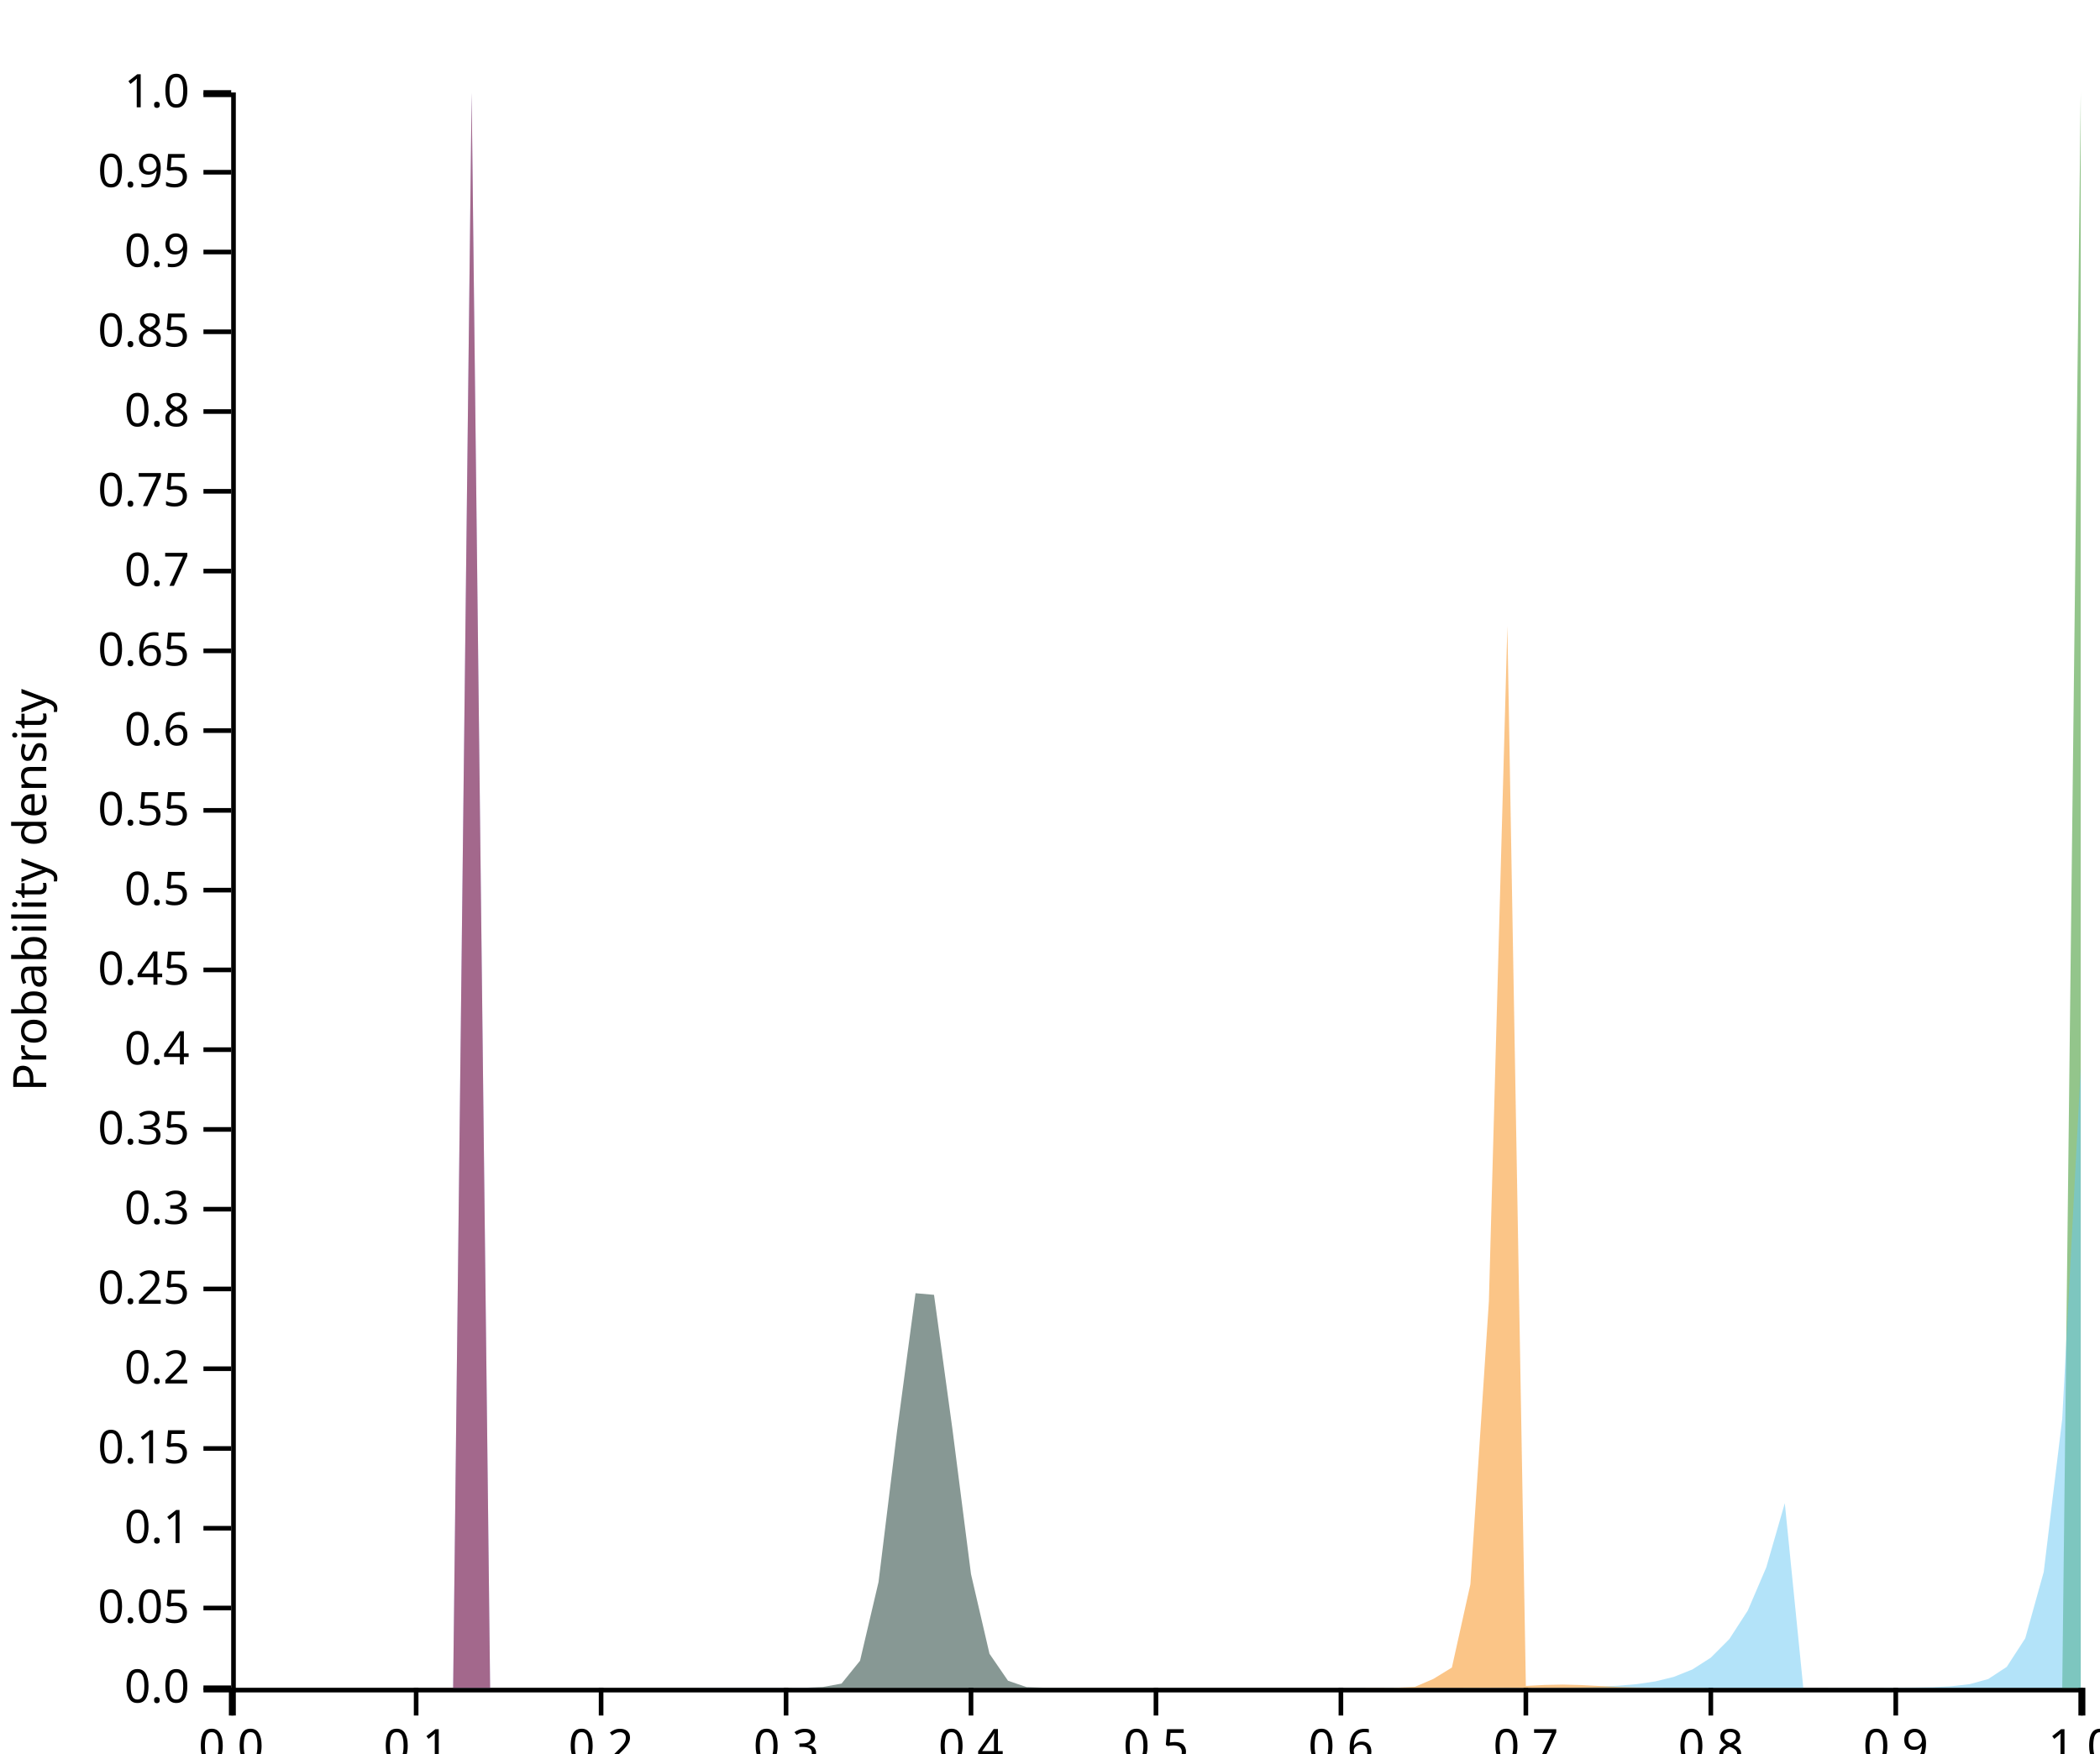
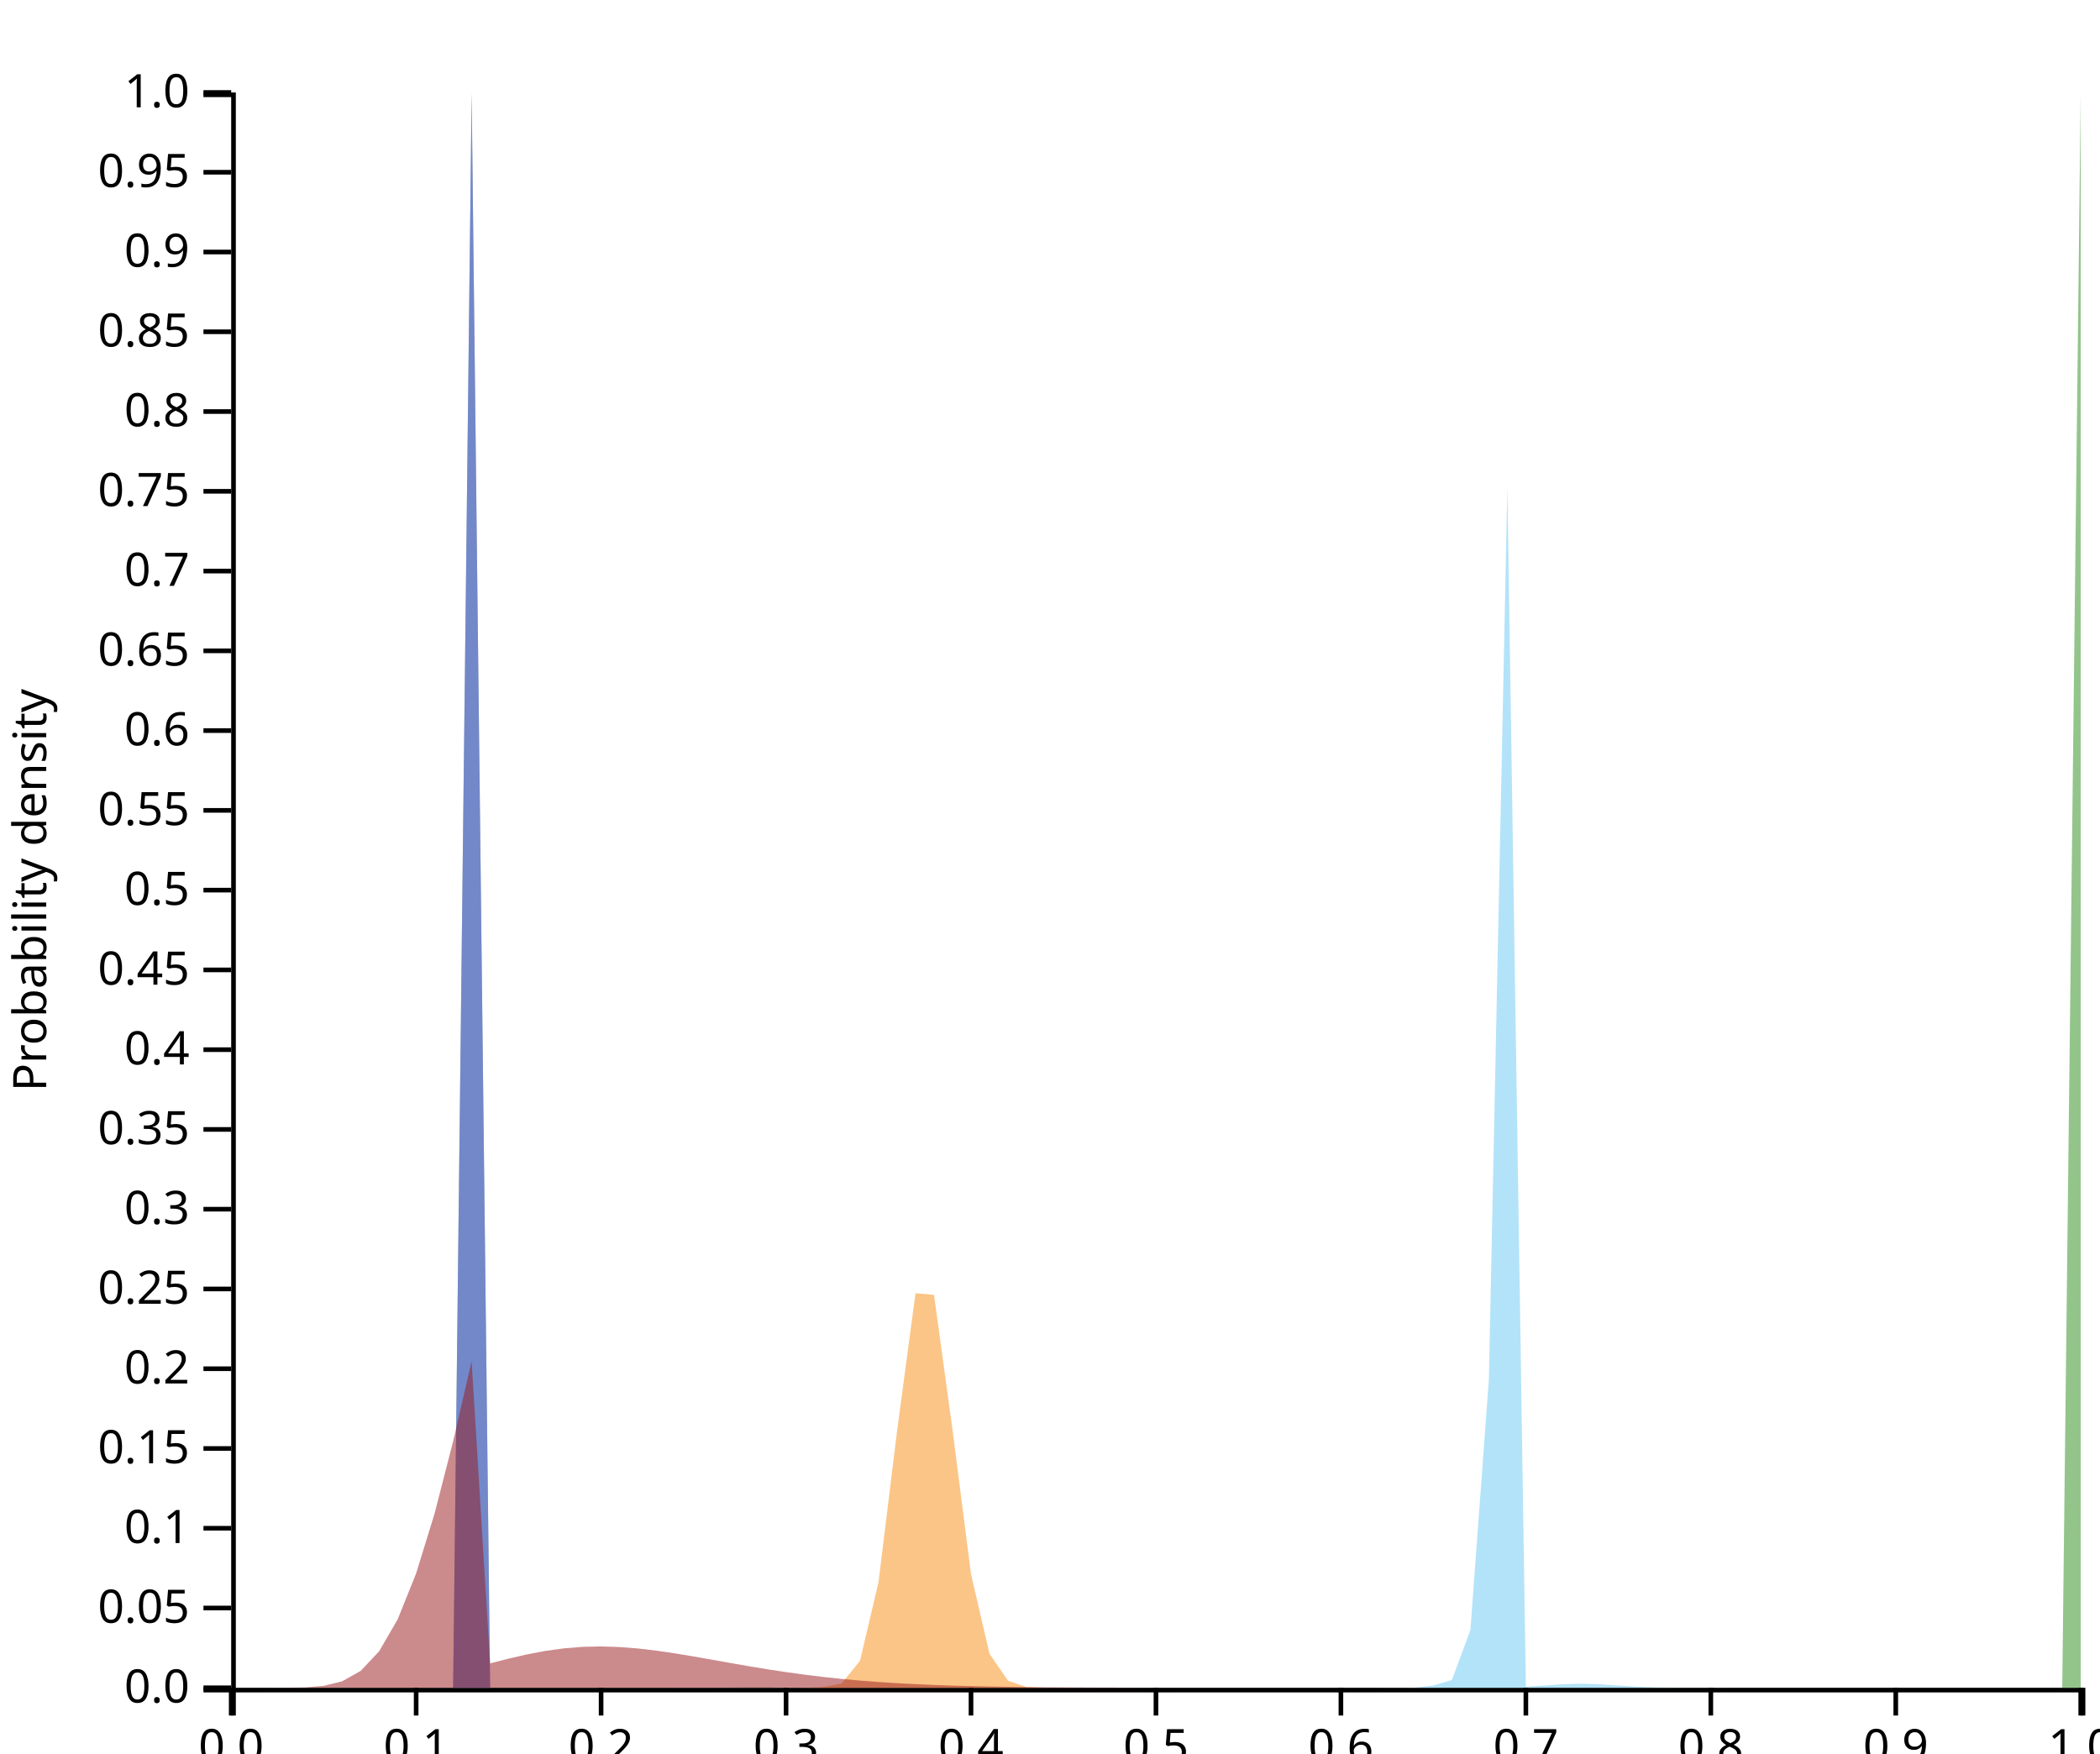
<svg xmlns="http://www.w3.org/2000/svg" baseProfile="full" version="1.1">
  <g fill="none" font-family="sans-serif" font-size="10" text-anchor="middle" transform="translate(0 365)">
    <path class="domain" d="M50.5,6V0.5H450.5V6" stroke="currentColor" />
    <g class="tick" opacity="1" transform="translate(50.0)">
      <line stroke="currentColor" y2="6" />
      <text dy="0.71em" fill="currentColor" y="9">0.0</text>
    </g>
    <g class="tick" opacity="1" transform="translate(90.0)">
      <line stroke="currentColor" y2="6" />
      <text dy="0.71em" fill="currentColor" y="9">0.1</text>
    </g>
    <g class="tick" opacity="1" transform="translate(130.0)">
      <line stroke="currentColor" y2="6" />
      <text dy="0.71em" fill="currentColor" y="9">0.2</text>
    </g>
    <g class="tick" opacity="1" transform="translate(170.0)">
      <line stroke="currentColor" y2="6" />
      <text dy="0.71em" fill="currentColor" y="9">0.3</text>
    </g>
    <g class="tick" opacity="1" transform="translate(210.0)">
      <line stroke="currentColor" y2="6" />
      <text dy="0.71em" fill="currentColor" y="9">0.4</text>
    </g>
    <g class="tick" opacity="1" transform="translate(250.0)">
      <line stroke="currentColor" y2="6" />
      <text dy="0.71em" fill="currentColor" y="9">0.5</text>
    </g>
    <g class="tick" opacity="1" transform="translate(290.0)">
      <line stroke="currentColor" y2="6" />
      <text dy="0.71em" fill="currentColor" y="9">0.6</text>
    </g>
    <g class="tick" opacity="1" transform="translate(330.0)">
      <line stroke="currentColor" y2="6" />
      <text dy="0.71em" fill="currentColor" y="9">0.7</text>
    </g>
    <g class="tick" opacity="1" transform="translate(370.0)">
      <line stroke="currentColor" y2="6" />
      <text dy="0.71em" fill="currentColor" y="9">0.8</text>
    </g>
    <g class="tick" opacity="1" transform="translate(410.0)">
      <line stroke="currentColor" y2="6" />
      <text dy="0.71em" fill="currentColor" y="9">0.9</text>
    </g>
    <g class="tick" opacity="1" transform="translate(450.0)">
      <line stroke="currentColor" y2="6" />
      <text dy="0.71em" fill="currentColor" y="9">1.0</text>
    </g>
  </g>
  <g fill="none" font-family="sans-serif" font-size="10" text-anchor="end" transform="translate(50 0)">
    <path class="domain" d="M-6,365.5H0.5V20.5H-6" stroke="currentColor" />
    <g class="tick" opacity="1" transform="translate(0, 365.0)">
      <line stroke="currentColor" x2="-6" />
      <text dy="0.32em" fill="currentColor" x="-9">0.0</text>
    </g>
    <g class="tick" opacity="1" transform="translate(0, 347.75)">
      <line stroke="currentColor" x2="-6" />
      <text dy="0.32em" fill="currentColor" x="-9">0.05</text>
    </g>
    <g class="tick" opacity="1" transform="translate(0, 330.5)">
      <line stroke="currentColor" x2="-6" />
      <text dy="0.32em" fill="currentColor" x="-9">0.1</text>
    </g>
    <g class="tick" opacity="1" transform="translate(0, 313.25)">
      <line stroke="currentColor" x2="-6" />
      <text dy="0.32em" fill="currentColor" x="-9">0.15</text>
    </g>
    <g class="tick" opacity="1" transform="translate(0, 296.0)">
      <line stroke="currentColor" x2="-6" />
      <text dy="0.32em" fill="currentColor" x="-9">0.2</text>
    </g>
    <g class="tick" opacity="1" transform="translate(0, 278.75)">
      <line stroke="currentColor" x2="-6" />
      <text dy="0.32em" fill="currentColor" x="-9">0.25</text>
    </g>
    <g class="tick" opacity="1" transform="translate(0, 261.5)">
      <line stroke="currentColor" x2="-6" />
      <text dy="0.32em" fill="currentColor" x="-9">0.3</text>
    </g>
    <g class="tick" opacity="1" transform="translate(0, 244.25)">
      <line stroke="currentColor" x2="-6" />
      <text dy="0.32em" fill="currentColor" x="-9">0.35</text>
    </g>
    <g class="tick" opacity="1" transform="translate(0, 227.0)">
      <line stroke="currentColor" x2="-6" />
      <text dy="0.32em" fill="currentColor" x="-9">0.4</text>
    </g>
    <g class="tick" opacity="1" transform="translate(0, 209.75)">
      <line stroke="currentColor" x2="-6" />
      <text dy="0.32em" fill="currentColor" x="-9">0.45</text>
    </g>
    <g class="tick" opacity="1" transform="translate(0, 192.5)">
      <line stroke="currentColor" x2="-6" />
      <text dy="0.32em" fill="currentColor" x="-9">0.5</text>
    </g>
    <g class="tick" opacity="1" transform="translate(0, 175.25)">
      <line stroke="currentColor" x2="-6" />
      <text dy="0.32em" fill="currentColor" x="-9">0.55</text>
    </g>
    <g class="tick" opacity="1" transform="translate(0, 158.0)">
      <line stroke="currentColor" x2="-6" />
      <text dy="0.32em" fill="currentColor" x="-9">0.6</text>
    </g>
    <g class="tick" opacity="1" transform="translate(0, 140.75)">
      <line stroke="currentColor" x2="-6" />
      <text dy="0.32em" fill="currentColor" x="-9">0.65</text>
    </g>
    <g class="tick" opacity="1" transform="translate(0, 123.5)">
      <line stroke="currentColor" x2="-6" />
      <text dy="0.32em" fill="currentColor" x="-9">0.7</text>
    </g>
    <g class="tick" opacity="1" transform="translate(0, 106.25)">
      <line stroke="currentColor" x2="-6" />
      <text dy="0.32em" fill="currentColor" x="-9">0.75</text>
    </g>
    <g class="tick" opacity="1" transform="translate(0, 89.0)">
      <line stroke="currentColor" x2="-6" />
      <text dy="0.32em" fill="currentColor" x="-9">0.8</text>
    </g>
    <g class="tick" opacity="1" transform="translate(0, 71.75)">
      <line stroke="currentColor" x2="-6" />
      <text dy="0.32em" fill="currentColor" x="-9">0.85</text>
    </g>
    <g class="tick" opacity="1" transform="translate(0, 54.5)">
      <line stroke="currentColor" x2="-6" />
      <text dy="0.32em" fill="currentColor" x="-9">0.9</text>
    </g>
    <g class="tick" opacity="1" transform="translate(0, 37.25)">
      <line stroke="currentColor" x2="-6" />
      <text dy="0.32em" fill="currentColor" x="-9">0.95</text>
    </g>
    <g class="tick" opacity="1" transform="translate(0, 20.0)">
      <line stroke="currentColor" x2="-6" />
      <text dy="0.32em" fill="currentColor" x="-9">1.0</text>
    </g>
  </g>
  <text font-family="sans-serif" font-size="10px" text-anchor="middle" x="250" y="395">CCF</text>
  <text font-family="sans-serif" font-size="10px" text-anchor="middle" transform="rotate(-90 10 192.5)" x="10" y="192.5">Probability density</text>
  <polygon fill="rgb(39,140,24)" opacity="0.5" points=" 50.0,365.0 54.0,365.0 58.0,365.0 62.0,365.0 66.0,365.0 70.0,365.0 74.0,365.0 78.0,365.0 82.0,365.0 86.0,365.0 90.0,365.0 94.0,365.0 98.0,365.0 102.0,365.0 106.0,365.0 110.0,365.0 114.0,365.0 118.0,365.0 122.0,365.0 126.0,365.0 130.0,365.0 134.0,365.0 138.0,365.0 142.0,365.0 146.0,365.0 150.0,365.0 154.0,365.0 158.0,365.0 162.0,365.0 166.0,365.0 170.0,365.0 174.0,365.0 178.0,365.0 182.0,365.0 186.0,365.0 190.0,365.0 194.0,365.0 198.0,365.0 202.0,365.0 206.0,365.0 210.0,365.0 214.0,365.0 218.0,365.0 222.0,365.0 226.0,365.0 230.0,365.0 234.0,365.0 238.0,365.0 242.0,365.0 246.0,365.0 250.0,365.0 254.0,365.0 258.0,365.0 262.0,365.0 266.0,365.0 270.0,365.0 274.0,365.0 278.0,365.0 282.0,365.0 286.0,365.0 290.0,365.0 294.0,365.0 298.0,365.0 302.0,365.0 306.0,365.0 310.0,365.0 314.0,365.0 318.0,365.0 322.0,365.0 326.0,365.0 330.0,365.0 334.0,365.0 338.0,365.0 342.0,365.0 346.0,365.0 350.0,365.0 354.0,365.0 358.0,365.0 362.0,365.0 366.0,365.0 370.0,365.0 374.0,365.0 378.0,365.0 382.0,365.0 386.0,365.0 390.0,365.0 394.0,365.0 398.0,365.0 402.0,365.0 406.0,365.0 410.0,365.0 414.0,365.0 418.0,365.0 422.0,365.0 426.0,365.0 430.0,365.0 434.0,365.0 438.0,365.0 442.0,365.0 446.0,365 450.0,20.0 450.0,365 446.0,365 442.0,365 438.0,365 434.0,365 430.0,365 426.0,365 422.0,365 418.0,365 414,365 410,365 406,365 402,365 398,365 394,365 390,365 386,365 382,365 378,365 374,365 370,365 366,365 362,365 358,365 354,365 350,365 346,365 342,365 338,365 334,365 330,365 326,365 322,365 318,365 314,365 310,365 306,365 302,365 298,365 294,365 290,365 286,365 282,365 278,365 274,365 270,365 266,365 262,365 258,365 254,365 250,365 246,365 242,365 238,365 234,365 230,365 226,365 222,365 218,365 214,365 210,365 206,365 202,365 198,365 194,365 190,365 186,365 182,365 178,365 174,365 170,365 166,365 162,365 158,365 154,365 150,365 146,365 142,365 138,365 134,365 130,365 126,365 122,365 118,365 114,365 110,365 106,365 102,365 98,365 94,365 90,365 86,365 82,365 78,365 74,365 70,365 66,365 62,365 58,365 54,365 50,365" stroke="none" />
-   <polygon fill="rgb(103,200,243)" opacity="0.5" points=" 50.0,365.0 54.0,365.0 58.0,365.0 62.0,365.0 66.0,365.0 70.0,365.0 74.0,365.0 78.0,365.0 82.0,365.0 86.0,365.0 90.0,365.0 94.0,365.0 98.0,365.0 102.0,365.0 106.0,365.0 110.0,365.0 114.0,365.0 118.0,365.0 122.0,365.0 126.0,365.0 130.0,365.0 134.0,365.0 138.0,365.0 142.0,365.0 146.0,365.0 150.0,365.0 154.0,365.0 158.0,365.0 162.0,365.0 166.0,365.0 170.0,365.0 174.0,365.0 178.0,365.0 182.0,365.0 186.0,365.0 190.0,365.0 194.0,365.0 198.0,365.0 202.0,365.0 206.0,365.0 210.0,365.0 214.0,365.0 218.0,365.0 222.0,365.0 226.0,365.0 230.0,365.0 234.0,365.0 238.0,365.0 242.0,365.0 246.0,365.0 250.0,365 254.0,365 258.0,365 262.0,365 266.0,365 270.0,365 274.0,365 278.0,365 282.0,365 286.0,365 290.0,365 294.0,365 298.0,365 302.0,364.999 306.0,364.999 310.0,364.997 314.0,364.993 318.0,364.984 322.0,364.967 326.0,364.932 330.0,364.981 334.0,364.963 338.0,364.929 342.0,364.867 346.0,364.754 350.0,364.554 354.0,364.208 358.0,363.62 362.0,362.641 366.0,361.044 370.0,358.486 374.0,354.471 378.0,348.287 382.0,338.942 386.0,325.084 390.0,365 394.0,365 398.0,364.999 402.0,364.997 406.0,364.992 410.0,364.979 414.0,364.947 418.0,364.868 422.0,364.676 426.0,364.212 430.0,363.102 434.0,360.475 438.0,354.305 442.0,339.945 446.0,306.81 450.0,230.993 450.0,365 446.0,365 442.0,365 438.0,365 434.0,365 430.0,365 426.0,365 422.0,365 418.0,365 414,365 410,365 406,365 402,365 398,365 394,365 390,365 386,365 382,365 378,365 374,365 370,365 366,365 362,365 358,365 354,365 350,365 346,365 342,365 338,365 334,365 330,365 326,365 322,365 318,365 314,365 310,365 306,365 302,365 298,365 294,365 290,365 286,365 282,365 278,365 274,365 270,365 266,365 262,365 258,365 254,365 250,365 246,365 242,365 238,365 234,365 230,365 226,365 222,365 218,365 214,365 210,365 206,365 202,365 198,365 194,365 190,365 186,365 182,365 178,365 174,365 170,365 166,365 162,365 158,365 154,365 150,365 146,365 142,365 138,365 134,365 130,365 126,365 122,365 118,365 114,365 110,365 106,365 102,365 98,365 94,365 90,365 86,365 82,365 78,365 74,365 70,365 66,365 62,365 58,365 54,365 50,365" stroke="none" />
-   <polygon fill="rgb(248,139,16)" opacity="0.5" points=" 50.0,365.0 54.0,365.0 58.0,365.0 62.0,365.0 66.0,365.0 70.0,365.0 74.0,365.0 78.0,365.0 82.0,365.0 86.0,365.0 90.0,365.0 94.0,365.0 98.0,365.0 102.0,365.0 106.0,365.0 110.0,365.0 114.0,365.0 118.0,365.0 122.0,365.0 126.0,365.0 130.0,365.0 134.0,365.0 138.0,365.0 142.0,365.0 146.0,365.0 150.0,365.0 154.0,365.0 158.0,365.0 162.0,365.0 166.0,365.0 170.0,365.0 174.0,365.0 178.0,365.0 182.0,365.0 186.0,365.0 190.0,365.0 194.0,365.0 198.0,365.0 202.0,365.0 206.0,365.0 210.0,365.0 214.0,365.0 218.0,365.0 222.0,365.0 226.0,365.0 230.0,365.0 234.0,365.0 238.0,365.0 242.0,365.0 246.0,365.0 250.0,365.0 254.0,365.0 258.0,365.0 262.0,365.0 266.0,365.0 270.0,365.0 274.0,365.0 278.0,365.0 282.0,365.0 286.0,365 290.0,365 294.0,365 298.0,364.999 302.0,364.986 306.0,364.803 310.0,363.078 314.0,360.624 318.0,342.635 322.0,281.445 326.0,135.38 330.0,364.596 334.0,364.389 338.0,364.308 342.0,364.411 346.0,364.622 350.0,364.816 354.0,364.931 358.0,364.981 362.0,364.996 366.0,364.999 370.0,365 374.0,365 378.0,365 382.0,365 386.0,365 390.0,365.0 394.0,365.0 398.0,365.0 402.0,365.0 406.0,365.0 410.0,365.0 414.0,365.0 418.0,365.0 422.0,365.0 426.0,365.0 430.0,365.0 434.0,365.0 438.0,365.0 442.0,365.0 446.0,365.0 450.0,365.0 450.0,365 446.0,365 442.0,365 438.0,365 434.0,365 430.0,365 426.0,365 422.0,365 418.0,365 414,365 410,365 406,365 402,365 398,365 394,365 390,365 386,365 382,365 378,365 374,365 370,365 366,365 362,365 358,365 354,365 350,365 346,365 342,365 338,365 334,365 330,365 326,365 322,365 318,365 314,365 310,365 306,365 302,365 298,365 294,365 290,365 286,365 282,365 278,365 274,365 270,365 266,365 262,365 258,365 254,365 250,365 246,365 242,365 238,365 234,365 230,365 226,365 222,365 218,365 214,365 210,365 206,365 202,365 198,365 194,365 190,365 186,365 182,365 178,365 174,365 170,365 166,365 162,365 158,365 154,365 150,365 146,365 142,365 138,365 134,365 130,365 126,365 122,365 118,365 114,365 110,365 106,365 102,365 98,365 94,365 90,365 86,365 82,365 78,365 74,365 70,365 66,365 62,365 58,365 54,365 50,365" stroke="none" />
-   <polygon fill="rgb(16,49,41)" opacity="0.5" points=" 50.0,365.0 54.0,365.0 58.0,365.0 62.0,365.0 66.0,365.0 70.0,365.0 74.0,365.0 78.0,365.0 82.0,365.0 86.0,365.0 90.0,365.0 94.0,365.0 98.0,365.0 102.0,365.0 106.0,365.0 110.0,365.0 114.0,365.0 118.0,365.0 122.0,365.0 126.0,365.0 130.0,365.0 134.0,365.0 138.0,365.0 142.0,365.0 146.0,365.0 150.0,365.0 154.0,365.0 158.0,365.0 162.0,365 166.0,365 170.0,365.0 174.0,364.991 178.0,364.824 182.0,364.093 186.0,359.149 190.0,342.134 194.0,309.541 198.0,279.67 202.0,280.02 206.0,309.198 210.0,340.426 214.0,357.648 218.0,363.475 222.0,364.848 226.0,364.984 230.0,364.999 234.0,365 238.0,365 242.0,365 246.0,365 250.0,365.0 254.0,365.0 258.0,365.0 262.0,365.0 266.0,365.0 270.0,365.0 274.0,365.0 278.0,365.0 282.0,365.0 286.0,365.0 290.0,365.0 294.0,365.0 298.0,365.0 302.0,365.0 306.0,365.0 310.0,365.0 314.0,365.0 318.0,365.0 322.0,365.0 326.0,365.0 330.0,365.0 334.0,365.0 338.0,365.0 342.0,365.0 346.0,365.0 350.0,365.0 354.0,365.0 358.0,365.0 362.0,365.0 366.0,365.0 370.0,365.0 374.0,365.0 378.0,365.0 382.0,365.0 386.0,365.0 390.0,365.0 394.0,365.0 398.0,365.0 402.0,365.0 406.0,365.0 410.0,365.0 414.0,365.0 418.0,365.0 422.0,365.0 426.0,365.0 430.0,365.0 434.0,365.0 438.0,365.0 442.0,365.0 446.0,365.0 450.0,365.0 450.0,365 446.0,365 442.0,365 438.0,365 434.0,365 430.0,365 426.0,365 422.0,365 418.0,365 414,365 410,365 406,365 402,365 398,365 394,365 390,365 386,365 382,365 378,365 374,365 370,365 366,365 362,365 358,365 354,365 350,365 346,365 342,365 338,365 334,365 330,365 326,365 322,365 318,365 314,365 310,365 306,365 302,365 298,365 294,365 290,365 286,365 282,365 278,365 274,365 270,365 266,365 262,365 258,365 254,365 250,365 246,365 242,365 238,365 234,365 230,365 226,365 222,365 218,365 214,365 210,365 206,365 202,365 198,365 194,365 190,365 186,365 182,365 178,365 174,365 170,365 166,365 162,365 158,365 154,365 150,365 146,365 142,365 138,365 134,365 130,365 126,365 122,365 118,365 114,365 110,365 106,365 102,365 98,365 94,365 90,365 86,365 82,365 78,365 74,365 70,365 66,365 62,365 58,365 54,365 50,365" stroke="none" />
-   <polygon fill="rgb(93,119,254)" opacity="0.5" points=" 50.0,365.0 54.0,365.0 58.0,365.0 62.0,365.0 66.0,365.0 70.0,365.0 74.0,365.0 78.0,365.0 82.0,365.0 86.0,365.0 90.0,365.0 94.0,365.0 98.0,365 102.0,20.016 106.0,365.0 110.0,365.0 114.0,365.0 118.0,365.0 122.0,365.0 126.0,365.0 130.0,365.0 134.0,365.0 138.0,365 142.0,365 146.0,365 150.0,365 154.0,364.999 158.0,364.997 162.0,364.995 166.0,364.995 170.0,365.0 174.0,364.999 178.0,365 182.0,365 186.0,365 190.0,365 194.0,365 198.0,365.0 202.0,365.0 206.0,365.0 210.0,365.0 214.0,365.0 218.0,365.0 222.0,365.0 226.0,365.0 230.0,365.0 234.0,365.0 238.0,365.0 242.0,365.0 246.0,365.0 250.0,365.0 254.0,365.0 258.0,365.0 262.0,365.0 266.0,365.0 270.0,365.0 274.0,365.0 278.0,365.0 282.0,365.0 286.0,365.0 290.0,365.0 294.0,365.0 298.0,365.0 302.0,365.0 306.0,365.0 310.0,365.0 314.0,365.0 318.0,365.0 322.0,365.0 326.0,365.0 330.0,365.0 334.0,365.0 338.0,365.0 342.0,365.0 346.0,365.0 350.0,365.0 354.0,365.0 358.0,365.0 362.0,365.0 366.0,365.0 370.0,365.0 374.0,365.0 378.0,365.0 382.0,365.0 386.0,365.0 390.0,365.0 394.0,365.0 398.0,365.0 402.0,365.0 406.0,365.0 410.0,365.0 414.0,365.0 418.0,365.0 422.0,365.0 426.0,365.0 430.0,365.0 434.0,365.0 438.0,365.0 442.0,365.0 446.0,365.0 450.0,365.0 450.0,365 446.0,365 442.0,365 438.0,365 434.0,365 430.0,365 426.0,365 422.0,365 418.0,365 414,365 410,365 406,365 402,365 398,365 394,365 390,365 386,365 382,365 378,365 374,365 370,365 366,365 362,365 358,365 354,365 350,365 346,365 342,365 338,365 334,365 330,365 326,365 322,365 318,365 314,365 310,365 306,365 302,365 298,365 294,365 290,365 286,365 282,365 278,365 274,365 270,365 266,365 262,365 258,365 254,365 250,365 246,365 242,365 238,365 234,365 230,365 226,365 222,365 218,365 214,365 210,365 206,365 202,365 198,365 194,365 190,365 186,365 182,365 178,365 174,365 170,365 166,365 162,365 158,365 154,365 150,365 146,365 142,365 138,365 134,365 130,365 126,365 122,365 118,365 114,365 110,365 106,365 102,365 98,365 94,365 90,365 86,365 82,365 78,365 74,365 70,365 66,365 62,365 58,365 54,365 50,365" stroke="none" />
-   <polygon fill="rgb(152,22,26)" opacity="0.5" points=" 50.0,365.0 54.0,365.0 58.0,365.0 62.0,365.0 66.0,365.0 70.0,365.0 74.0,365.0 78.0,365.0 82.0,365.0 86.0,365.0 90.0,365.0 94.0,365 98.0,364.986 102.0,20.013 106.0,365.0 110.0,365.0 114.0,365.0 118.0,365.0 122.0,365.0 126.0,365.0 130.0,365.0 134.0,365.0 138.0,365.0 142.0,365.0 146.0,365.0 150.0,365.0 154.0,365.0 158.0,365.0 162.0,365.0 166.0,365.0 170.0,365.0 174.0,365.0 178.0,365.0 182.0,365.0 186.0,365.0 190.0,365.0 194.0,365.0 198.0,365.0 202.0,365.0 206.0,365.0 210.0,365.0 214.0,365.0 218.0,365.0 222.0,365.0 226.0,365.0 230.0,365.0 234.0,365.0 238.0,365.0 242.0,365.0 246.0,365.0 250.0,365.0 254.0,365.0 258.0,365.0 262.0,365.0 266.0,365.0 270.0,365.0 274.0,365.0 278.0,365.0 282.0,365.0 286.0,365.0 290.0,365.0 294.0,365.0 298.0,365.0 302.0,365.0 306.0,365.0 310.0,365.0 314.0,365.0 318.0,365.0 322.0,365.0 326.0,365.0 330.0,365.0 334.0,365.0 338.0,365.0 342.0,365.0 346.0,365.0 350.0,365.0 354.0,365.0 358.0,365.0 362.0,365.0 366.0,365.0 370.0,365.0 374.0,365.0 378.0,365.0 382.0,365.0 386.0,365.0 390.0,365.0 394.0,365.0 398.0,365.0 402.0,365.0 406.0,365.0 410.0,365.0 414.0,365.0 418.0,365.0 422.0,365.0 426.0,365.0 430.0,365.0 434.0,365.0 438.0,365.0 442.0,365.0 446.0,365.0 450.0,365.0 450.0,365 446.0,365 442.0,365 438.0,365 434.0,365 430.0,365 426.0,365 422.0,365 418.0,365 414,365 410,365 406,365 402,365 398,365 394,365 390,365 386,365 382,365 378,365 374,365 370,365 366,365 362,365 358,365 354,365 350,365 346,365 342,365 338,365 334,365 330,365 326,365 322,365 318,365 314,365 310,365 306,365 302,365 298,365 294,365 290,365 286,365 282,365 278,365 274,365 270,365 266,365 262,365 258,365 254,365 250,365 246,365 242,365 238,365 234,365 230,365 226,365 222,365 218,365 214,365 210,365 206,365 202,365 198,365 194,365 190,365 186,365 182,365 178,365 174,365 170,365 166,365 162,365 158,365 154,365 150,365 146,365 142,365 138,365 134,365 130,365 126,365 122,365 118,365 114,365 110,365 106,365 102,365 98,365 94,365 90,365 86,365 82,365 78,365 74,365 70,365 66,365 62,365 58,365 54,365 50,365" stroke="none" />
+   <polygon fill="rgb(103,200,243)" opacity="0.5" points=" 50.0,365.0 54.0,365.0 58.0,365.0 62.0,365.0 66.0,365.0 70.0,365.0 74.0,365.0 78.0,365.0 82.0,365.0 86.0,365.0 90.0,365.0 94.0,365.0 98.0,365.0 102.0,365.0 106.0,365.0 110.0,365.0 114.0,365.0 118.0,365.0 122.0,365.0 126.0,365.0 130.0,365.0 134.0,365.0 138.0,365.0 142.0,365.0 146.0,365.0 150.0,365.0 154.0,365.0 158.0,365.0 162.0,365.0 166.0,365.0 170.0,365.0 174.0,365.0 178.0,365.0 182.0,365.0 186.0,365.0 190.0,365.0 194.0,365.0 198.0,365.0 202.0,365.0 206.0,365.0 210.0,365.0 214.0,365.0 218.0,365.0 222.0,365.0 226.0,365.0 230.0,365.0 234.0,365.0 238.0,365.0 242.0,365.0 246.0,365.0 250.0,365.0 254.0,365.0 258.0,365.0 262.0,365.0 266.0,365.0 270.0,365.0 274.0,365.0 278.0,365.0 282.0,365.0 286.0,365.0 290.0,365 294.0,365 298.0,365 302.0,364.998 306.0,364.965 310.0,364.495 314.0,363.316 318.0,352.534 322.0,298.3 326.0,105.382 330.0,364.765 334.0,364.508 338.0,364.236 342.0,364.118 346.0,364.238 350.0,364.506 354.0,364.758 358.0,364.91 362.0,364.975 366.0,364.995 370.0,364.999 374.0,365 378.0,365 382.0,365 386.0,365 390.0,365.0 394.0,365.0 398.0,365.0 402.0,365.0 406.0,365.0 410.0,365.0 414.0,365.0 418.0,365.0 422.0,365.0 426.0,365.0 430.0,365.0 434.0,365.0 438.0,365.0 442.0,365.0 446.0,365.0 450.0,365.0 450.0,365 446.0,365 442.0,365 438.0,365 434.0,365 430.0,365 426.0,365 422.0,365 418.0,365 414,365 410,365 406,365 402,365 398,365 394,365 390,365 386,365 382,365 378,365 374,365 370,365 366,365 362,365 358,365 354,365 350,365 346,365 342,365 338,365 334,365 330,365 326,365 322,365 318,365 314,365 310,365 306,365 302,365 298,365 294,365 290,365 286,365 282,365 278,365 274,365 270,365 266,365 262,365 258,365 254,365 250,365 246,365 242,365 238,365 234,365 230,365 226,365 222,365 218,365 214,365 210,365 206,365 202,365 198,365 194,365 190,365 186,365 182,365 178,365 174,365 170,365 166,365 162,365 158,365 154,365 150,365 146,365 142,365 138,365 134,365 130,365 126,365 122,365 118,365 114,365 110,365 106,365 102,365 98,365 94,365 90,365 86,365 82,365 78,365 74,365 70,365 66,365 62,365 58,365 54,365 50,365" stroke="none" />
+   <polygon fill="rgb(248,139,16)" opacity="0.5" points=" 50.0,365.0 54.0,365.0 58.0,365.0 62.0,365.0 66.0,365.0 70.0,365.0 74.0,365.0 78.0,365.0 82.0,365.0 86.0,365.0 90.0,365.0 94.0,365.0 98.0,365.0 102.0,365.0 106.0,365.0 110.0,365.0 114.0,365.0 118.0,365.0 122.0,365.0 126.0,365.0 130.0,365.0 134.0,365.0 138.0,365.0 142.0,365.0 146.0,365.0 150.0,365.0 154.0,365.0 158.0,365.0 162.0,365 166.0,365 170.0,365.0 174.0,364.991 178.0,364.824 182.0,364.093 186.0,359.149 190.0,342.134 194.0,309.541 198.0,279.67 202.0,280.02 206.0,309.198 210.0,340.426 214.0,357.648 218.0,363.475 222.0,364.848 226.0,364.984 230.0,364.999 234.0,365 238.0,365 242.0,365 246.0,365 250.0,365.0 254.0,365.0 258.0,365.0 262.0,365.0 266.0,365.0 270.0,365.0 274.0,365.0 278.0,365.0 282.0,365.0 286.0,365.0 290.0,365.0 294.0,365.0 298.0,365.0 302.0,365.0 306.0,365.0 310.0,365.0 314.0,365.0 318.0,365.0 322.0,365.0 326.0,365.0 330.0,365.0 334.0,365.0 338.0,365.0 342.0,365.0 346.0,365.0 350.0,365.0 354.0,365.0 358.0,365.0 362.0,365.0 366.0,365.0 370.0,365.0 374.0,365.0 378.0,365.0 382.0,365.0 386.0,365.0 390.0,365.0 394.0,365.0 398.0,365.0 402.0,365.0 406.0,365.0 410.0,365.0 414.0,365.0 418.0,365.0 422.0,365.0 426.0,365.0 430.0,365.0 434.0,365.0 438.0,365.0 442.0,365.0 446.0,365.0 450.0,365.0 450.0,365 446.0,365 442.0,365 438.0,365 434.0,365 430.0,365 426.0,365 422.0,365 418.0,365 414,365 410,365 406,365 402,365 398,365 394,365 390,365 386,365 382,365 378,365 374,365 370,365 366,365 362,365 358,365 354,365 350,365 346,365 342,365 338,365 334,365 330,365 326,365 322,365 318,365 314,365 310,365 306,365 302,365 298,365 294,365 290,365 286,365 282,365 278,365 274,365 270,365 266,365 262,365 258,365 254,365 250,365 246,365 242,365 238,365 234,365 230,365 226,365 222,365 218,365 214,365 210,365 206,365 202,365 198,365 194,365 190,365 186,365 182,365 178,365 174,365 170,365 166,365 162,365 158,365 154,365 150,365 146,365 142,365 138,365 134,365 130,365 126,365 122,365 118,365 114,365 110,365 106,365 102,365 98,365 94,365 90,365 86,365 82,365 78,365 74,365 70,365 66,365 62,365 58,365 54,365 50,365" stroke="none" />
+   <polygon fill="rgb(16,49,41)" opacity="0.5" points=" 50.0,365.0 54.0,365.0 58.0,365.0 62.0,365.0 66.0,365.0 70.0,365.0 74.0,365.0 78.0,365.0 82.0,365.0 86.0,365.0 90.0,365.0 94.0,365.0 98.0,365 102.0,20.247 106.0,365.0 110.0,365.0 114.0,365.0 118.0,365.0 122.0,365.0 126.0,365.0 130.0,365.0 134.0,365 138.0,365 142.0,365 146.0,365 150.0,364.998 154.0,364.988 158.0,364.96 162.0,364.925 166.0,364.915 170.0,365.0 174.0,364.975 178.0,364.993 182.0,364.999 186.0,365 190.0,365 194.0,365 198.0,365 202.0,365 206.0,365.0 210.0,365.0 214.0,365.0 218.0,365.0 222.0,365.0 226.0,365.0 230.0,365.0 234.0,365.0 238.0,365.0 242.0,365.0 246.0,365.0 250.0,365.0 254.0,365.0 258.0,365.0 262.0,365.0 266.0,365.0 270.0,365.0 274.0,365.0 278.0,365.0 282.0,365.0 286.0,365.0 290.0,365.0 294.0,365.0 298.0,365.0 302.0,365.0 306.0,365.0 310.0,365.0 314.0,365.0 318.0,365.0 322.0,365.0 326.0,365.0 330.0,365.0 334.0,365.0 338.0,365.0 342.0,365.0 346.0,365.0 350.0,365.0 354.0,365.0 358.0,365.0 362.0,365.0 366.0,365.0 370.0,365.0 374.0,365.0 378.0,365.0 382.0,365.0 386.0,365.0 390.0,365.0 394.0,365.0 398.0,365.0 402.0,365.0 406.0,365.0 410.0,365.0 414.0,365.0 418.0,365.0 422.0,365.0 426.0,365.0 430.0,365.0 434.0,365.0 438.0,365.0 442.0,365.0 446.0,365.0 450.0,365.0 450.0,365 446.0,365 442.0,365 438.0,365 434.0,365 430.0,365 426.0,365 422.0,365 418.0,365 414,365 410,365 406,365 402,365 398,365 394,365 390,365 386,365 382,365 378,365 374,365 370,365 366,365 362,365 358,365 354,365 350,365 346,365 342,365 338,365 334,365 330,365 326,365 322,365 318,365 314,365 310,365 306,365 302,365 298,365 294,365 290,365 286,365 282,365 278,365 274,365 270,365 266,365 262,365 258,365 254,365 250,365 246,365 242,365 238,365 234,365 230,365 226,365 222,365 218,365 214,365 210,365 206,365 202,365 198,365 194,365 190,365 186,365 182,365 178,365 174,365 170,365 166,365 162,365 158,365 154,365 150,365 146,365 142,365 138,365 134,365 130,365 126,365 122,365 118,365 114,365 110,365 106,365 102,365 98,365 94,365 90,365 86,365 82,365 78,365 74,365 70,365 66,365 62,365 58,365 54,365 50,365" stroke="none" />
+   <polygon fill="rgb(93,119,254)" opacity="0.5" points=" 50.0,365.0 54.0,365.0 58.0,365.0 62.0,365.0 66.0,365.0 70.0,365.0 74.0,365.0 78.0,365.0 82.0,365.0 86.0,365.0 90.0,365.0 94.0,365 98.0,364.986 102.0,20.013 106.0,365.0 110.0,365.0 114.0,365.0 118.0,365.0 122.0,365.0 126.0,365.0 130.0,365.0 134.0,365.0 138.0,365.0 142.0,365.0 146.0,365.0 150.0,365.0 154.0,365.0 158.0,365.0 162.0,365.0 166.0,365.0 170.0,365.0 174.0,365.0 178.0,365.0 182.0,365.0 186.0,365.0 190.0,365.0 194.0,365.0 198.0,365.0 202.0,365.0 206.0,365.0 210.0,365.0 214.0,365.0 218.0,365.0 222.0,365.0 226.0,365.0 230.0,365.0 234.0,365.0 238.0,365.0 242.0,365.0 246.0,365.0 250.0,365.0 254.0,365.0 258.0,365.0 262.0,365.0 266.0,365.0 270.0,365.0 274.0,365.0 278.0,365.0 282.0,365.0 286.0,365.0 290.0,365.0 294.0,365.0 298.0,365.0 302.0,365.0 306.0,365.0 310.0,365.0 314.0,365.0 318.0,365.0 322.0,365.0 326.0,365.0 330.0,365.0 334.0,365.0 338.0,365.0 342.0,365.0 346.0,365.0 350.0,365.0 354.0,365.0 358.0,365.0 362.0,365.0 366.0,365.0 370.0,365.0 374.0,365.0 378.0,365.0 382.0,365.0 386.0,365.0 390.0,365.0 394.0,365.0 398.0,365.0 402.0,365.0 406.0,365.0 410.0,365.0 414.0,365.0 418.0,365.0 422.0,365.0 426.0,365.0 430.0,365.0 434.0,365.0 438.0,365.0 442.0,365.0 446.0,365.0 450.0,365.0 450.0,365 446.0,365 442.0,365 438.0,365 434.0,365 430.0,365 426.0,365 422.0,365 418.0,365 414,365 410,365 406,365 402,365 398,365 394,365 390,365 386,365 382,365 378,365 374,365 370,365 366,365 362,365 358,365 354,365 350,365 346,365 342,365 338,365 334,365 330,365 326,365 322,365 318,365 314,365 310,365 306,365 302,365 298,365 294,365 290,365 286,365 282,365 278,365 274,365 270,365 266,365 262,365 258,365 254,365 250,365 246,365 242,365 238,365 234,365 230,365 226,365 222,365 218,365 214,365 210,365 206,365 202,365 198,365 194,365 190,365 186,365 182,365 178,365 174,365 170,365 166,365 162,365 158,365 154,365 150,365 146,365 142,365 138,365 134,365 130,365 126,365 122,365 118,365 114,365 110,365 106,365 102,365 98,365 94,365 90,365 86,365 82,365 78,365 74,365 70,365 66,365 62,365 58,365 54,365 50,365" stroke="none" />
+   <polygon fill="rgb(152,22,26)" opacity="0.5" points=" 50.0,365.0 54.0,365 58.0,365 62.0,364.99 66.0,364.915 70.0,364.584 74.0,363.6 78.0,361.349 82.0,357.105 86.0,350.21 90.0,340.263 94.0,327.271 98.0,311.688 102.0,294.37 106.0,359.725 110.0,358.695 114.0,357.773 118.0,357.017 122.0,356.468 126.0,356.148 130.0,356.058 134.0,356.186 138.0,356.503 142.0,356.974 146.0,357.562 150.0,358.226 154.0,358.931 158.0,359.645 162.0,360.343 166.0,361.003 170.0,361.613 174.0,362.164 178.0,362.653 182.0,363.078 186.0,363.442 190.0,363.75 194.0,364.006 198.0,364.217 202.0,364.389 206.0,364.527 210.0,364.636 214.0,364.723 218.0,364.79 222.0,364.843 226.0,364.883 230.0,364.913 234.0,364.936 238.0,364.953 242.0,364.966 246.0,364.976 250.0,364.982 254.0,364.987 258.0,364.991 262.0,364.994 266.0,364.996 270.0,364.997 274.0,364.998 278.0,364.999 282.0,364.999 286.0,364.999 290.0,365 294.0,365 298.0,365 302.0,365 306.0,365 310.0,365 314.0,365 318.0,365 322.0,365 326.0,365 330.0,365 334.0,365 338.0,365 342.0,365 346.0,365 350.0,365 354.0,365 358.0,365 362.0,365 366.0,365 370.0,365 374.0,365 378.0,365 382.0,365 386.0,365 390.0,365 394.0,365 398.0,365 402.0,365 406.0,365 410.0,365.0 414.0,365.0 418.0,365.0 422.0,365.0 426.0,365.0 430.0,365.0 434.0,365.0 438.0,365.0 442.0,365.0 446.0,365.0 450.0,365.0 450.0,365 446.0,365 442.0,365 438.0,365 434.0,365 430.0,365 426.0,365 422.0,365 418.0,365 414,365 410,365 406,365 402,365 398,365 394,365 390,365 386,365 382,365 378,365 374,365 370,365 366,365 362,365 358,365 354,365 350,365 346,365 342,365 338,365 334,365 330,365 326,365 322,365 318,365 314,365 310,365 306,365 302,365 298,365 294,365 290,365 286,365 282,365 278,365 274,365 270,365 266,365 262,365 258,365 254,365 250,365 246,365 242,365 238,365 234,365 230,365 226,365 222,365 218,365 214,365 210,365 206,365 202,365 198,365 194,365 190,365 186,365 182,365 178,365 174,365 170,365 166,365 162,365 158,365 154,365 150,365 146,365 142,365 138,365 134,365 130,365 126,365 122,365 118,365 114,365 110,365 106,365 102,365 98,365 94,365 90,365 86,365 82,365 78,365 74,365 70,365 66,365 62,365 58,365 54,365 50,365" stroke="none" />
</svg>
